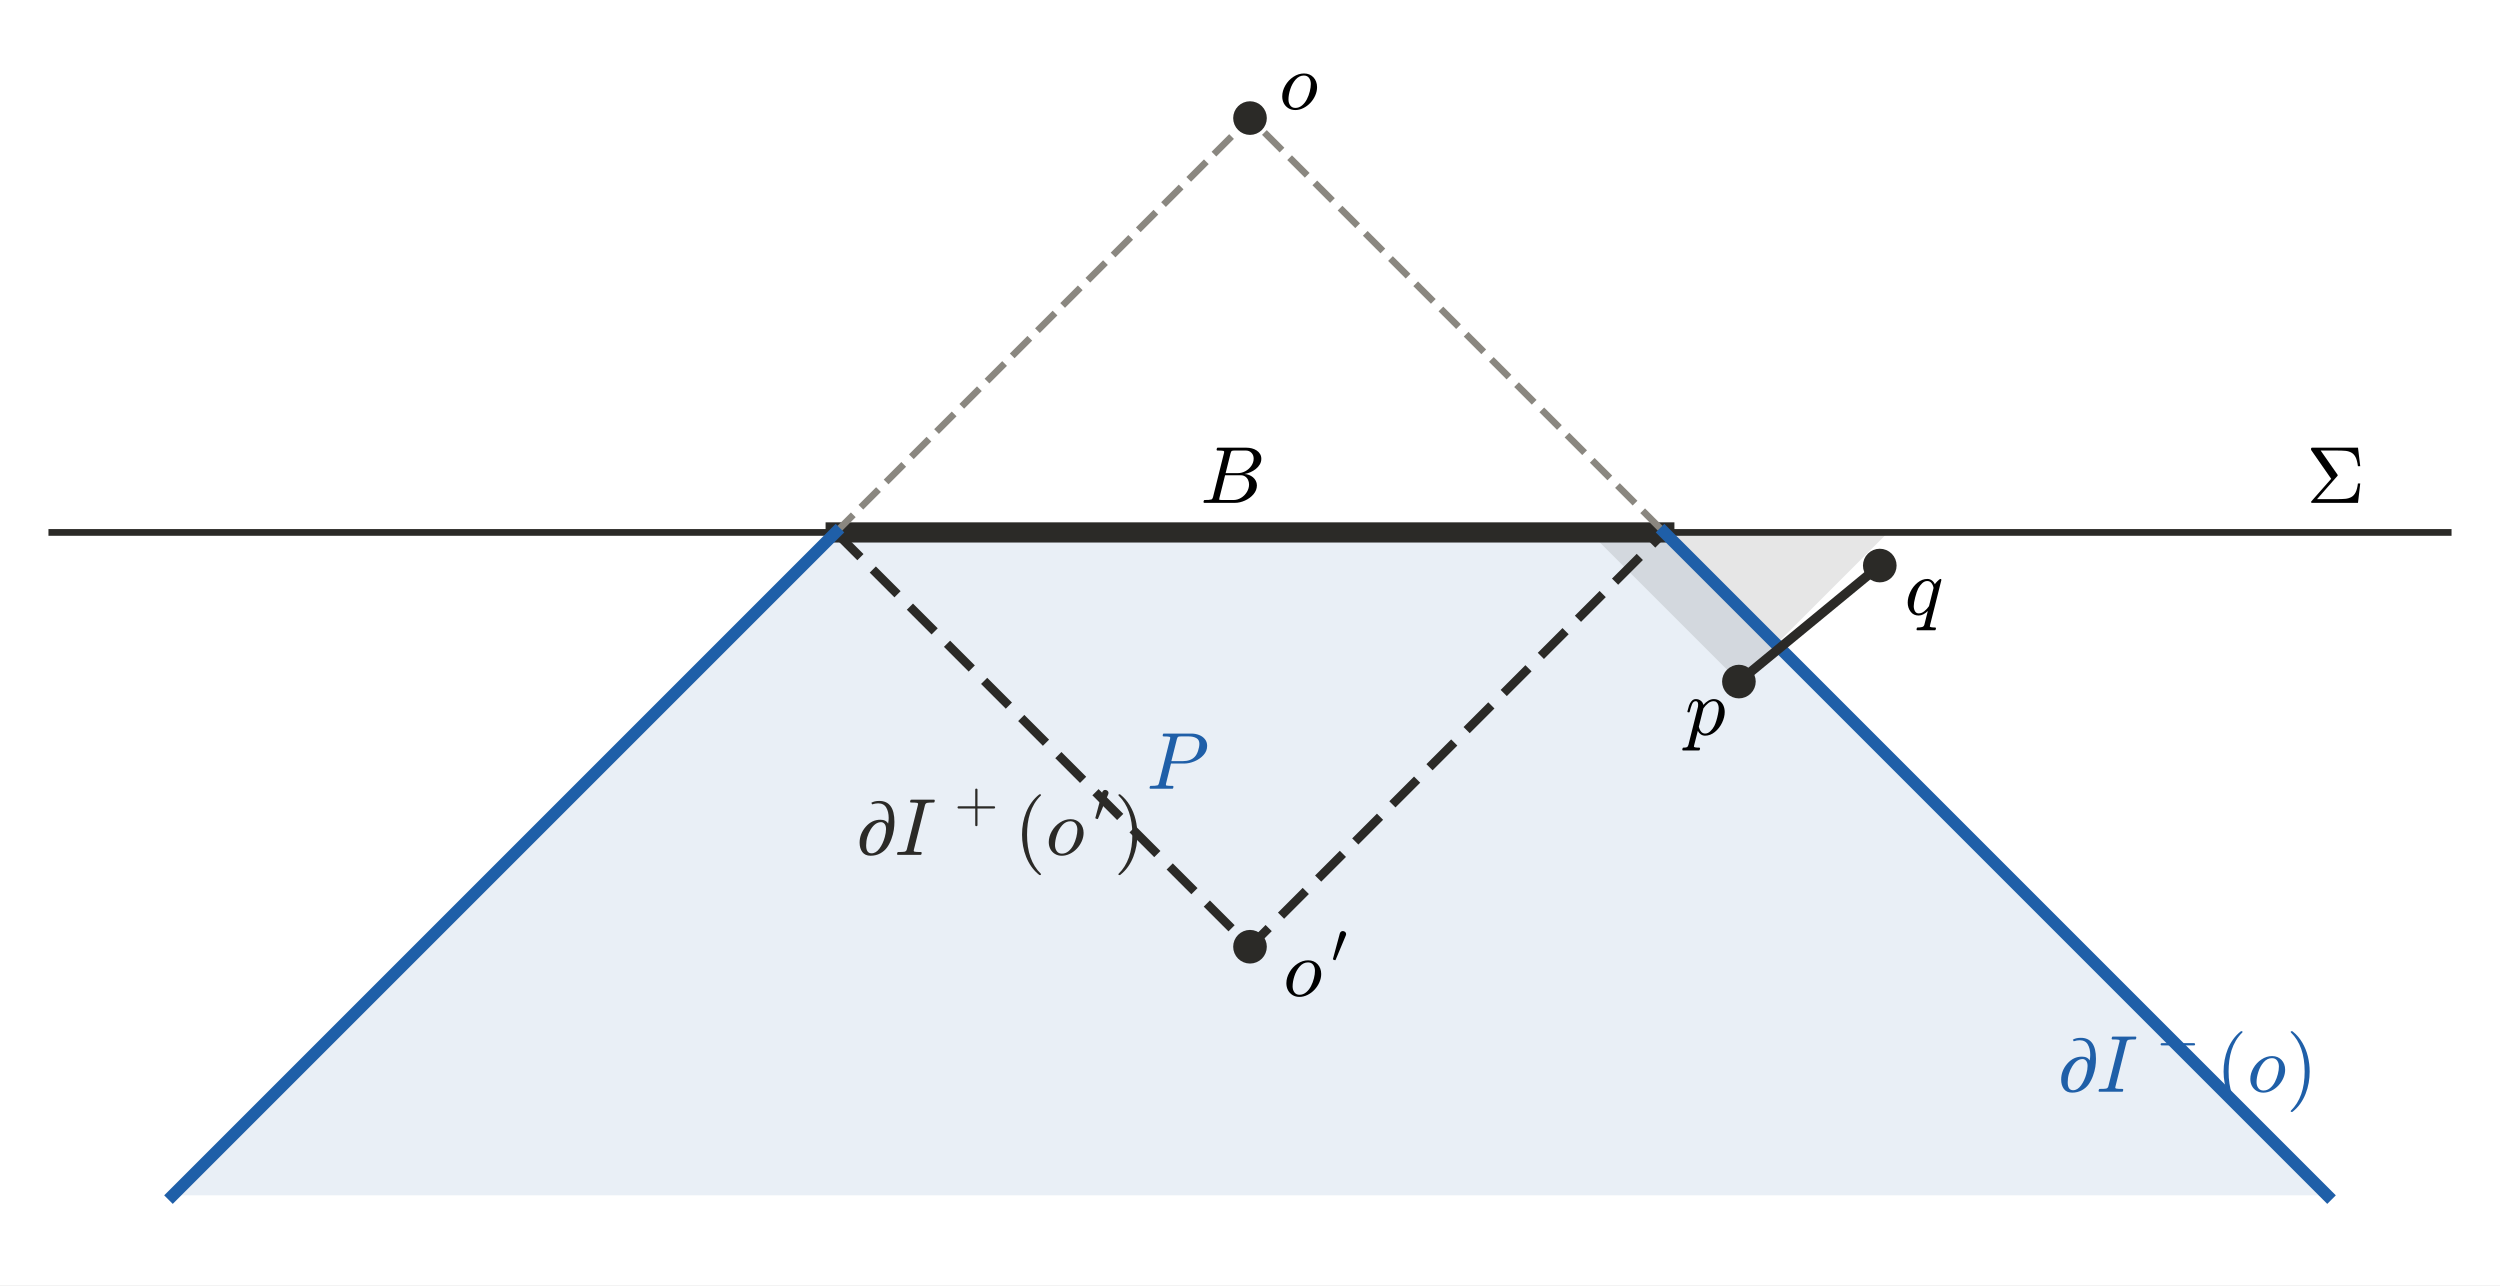
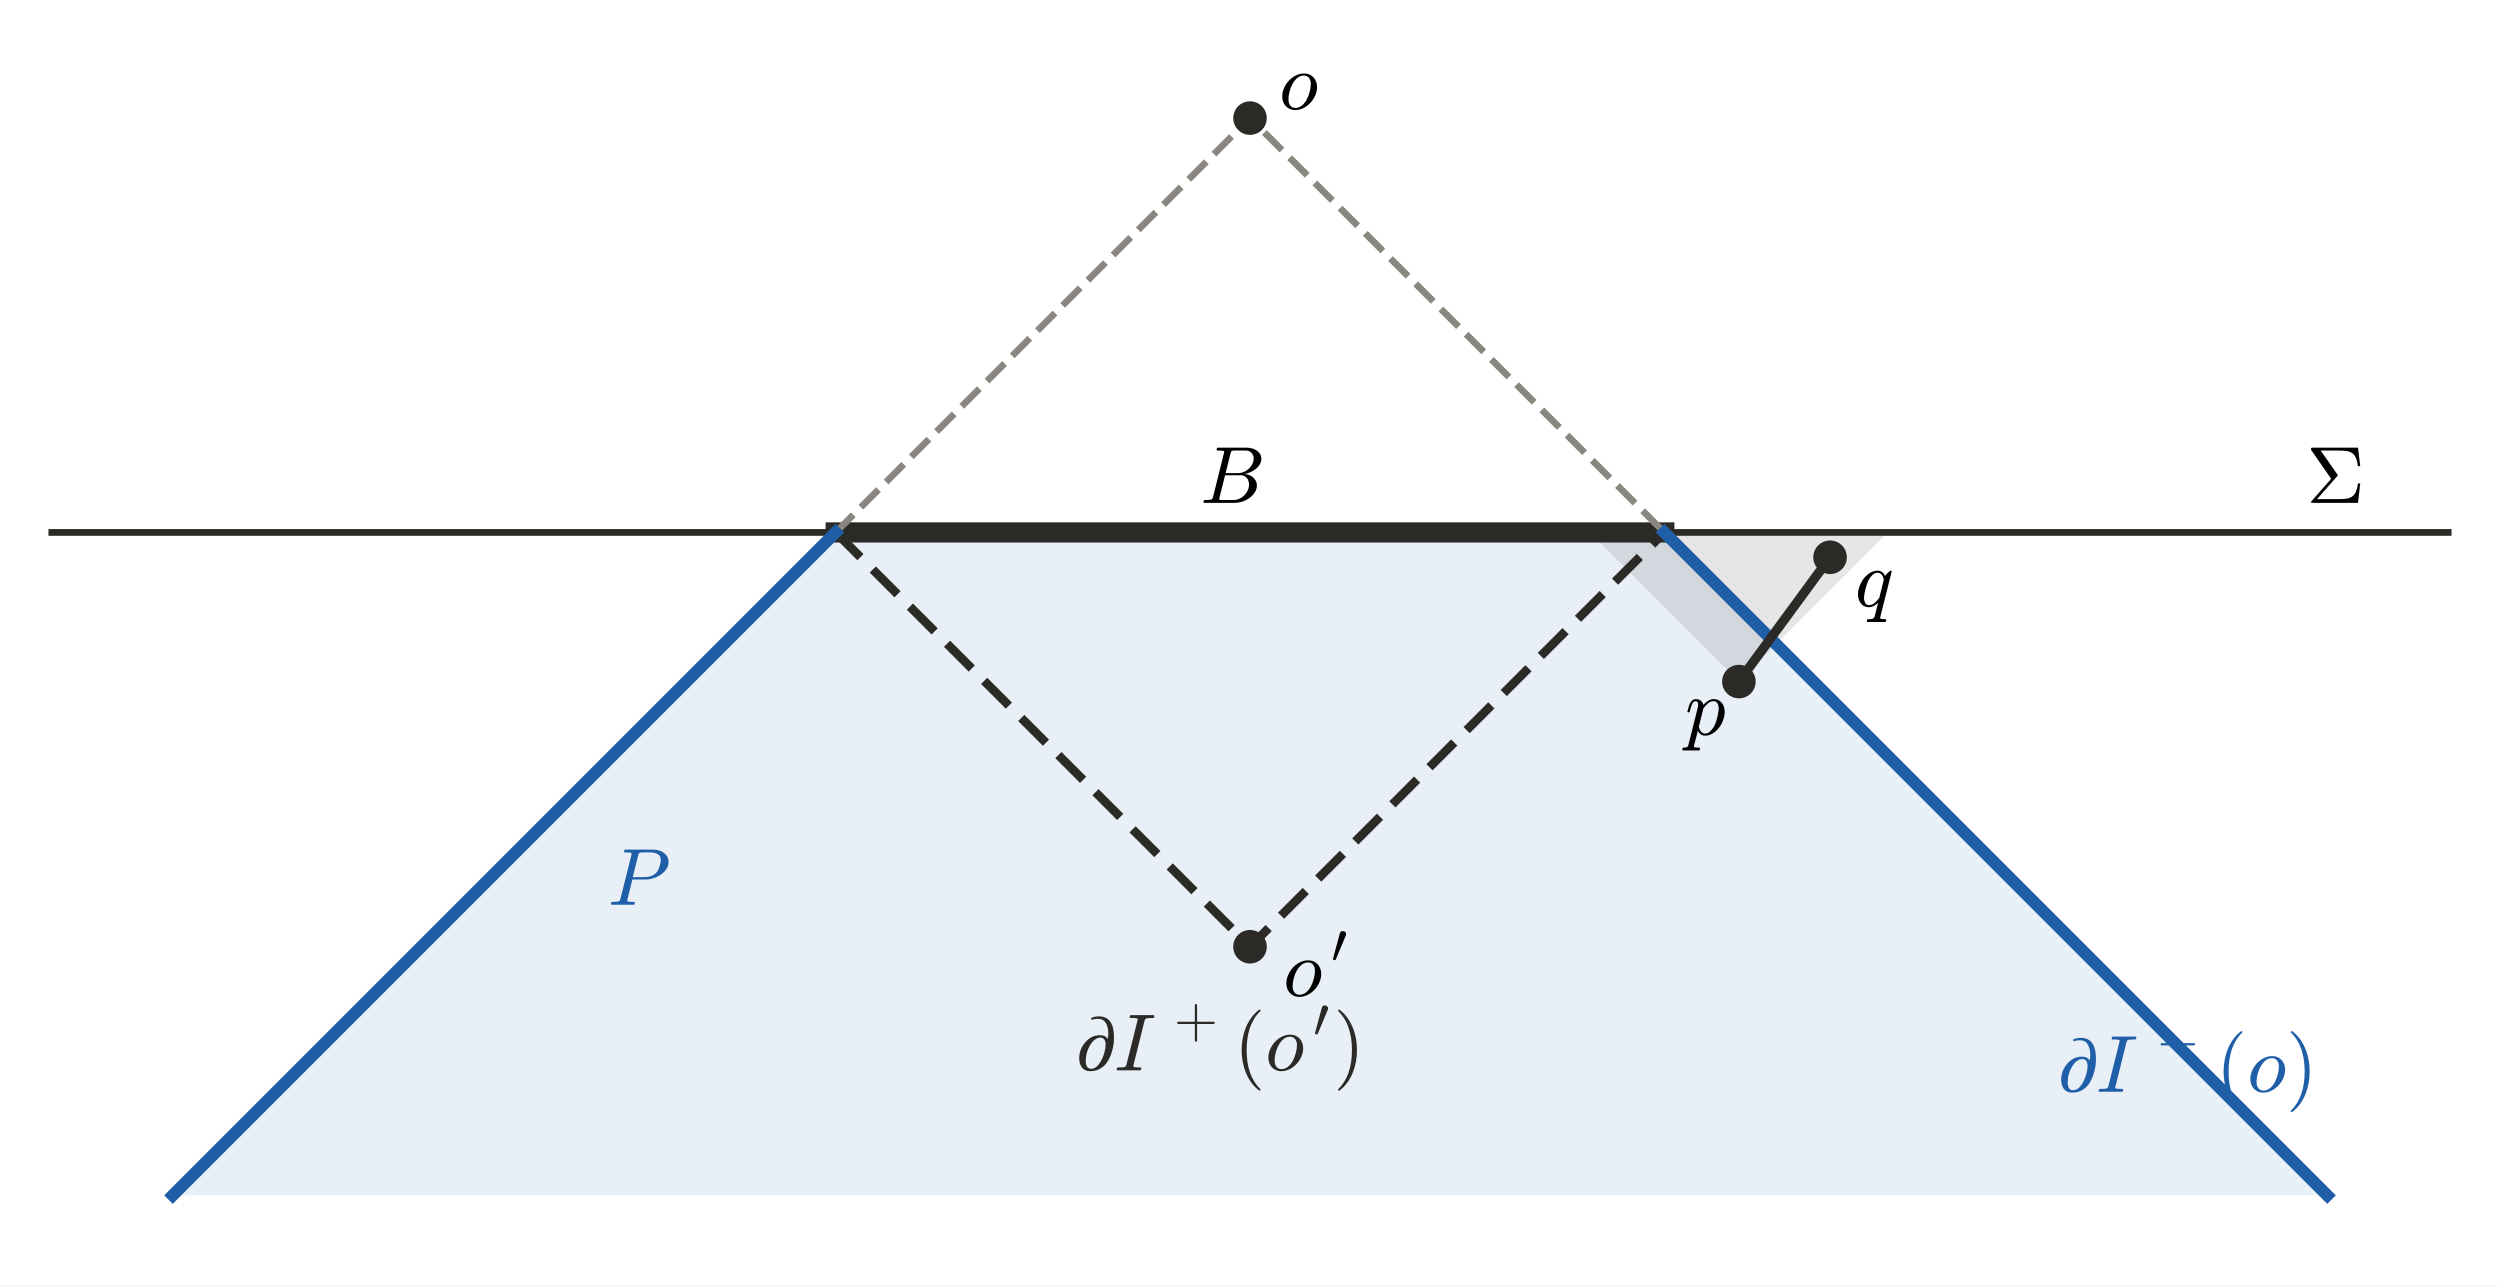
<svg xmlns="http://www.w3.org/2000/svg" xmlns:xlink="http://www.w3.org/1999/xlink" width="371.52pt" height="190.994pt" viewBox="0 0 371.52 190.994" version="1.1">
  <defs>
    <style type="text/css">*{stroke-linejoin: round; stroke-linecap: butt}</style>
  </defs>
  <g id="figure_1">
    <g id="patch_1">
      <path d="M 0 190.994  L 371.52 190.994  L 371.52 0  L 0 0  z " style="fill: #ffffff" />
    </g>
    <g id="axes_1">
      <g id="patch_2">
        <path d="M 124.188 79.121  L 247.332 79.121  L 345.848 177.637  L 25.672 177.637  z " clip-path="url(#pf5f1a7acaf)" style="fill: #1f5fa8; opacity: 0.1" />
      </g>
      <g id="patch_3">
        <path d="M 236.249 79.121  L 280.582 79.121  L 258.415 101.287  z " clip-path="url(#pf5f1a7acaf)" style="fill: #2b2a27; opacity: 0.12" />
      </g>
      <g id="line2d_1">
        <path d="M 7.2 79.121  L 364.32 79.121  " clip-path="url(#pf5f1a7acaf)" style="fill: none; stroke: #2b2a27; stroke-linecap: square" />
      </g>
      <g id="line2d_2">
        <path d="M 124.188 79.121  L 247.332 79.121  " clip-path="url(#pf5f1a7acaf)" style="fill: none; stroke: #2b2a27; stroke-width: 3; stroke-linecap: square" />
      </g>
      <g id="line2d_3">
        <path d="M 124.188 79.121  L 185.76 17.549  L 247.332 79.121  " clip-path="url(#pf5f1a7acaf)" style="fill: none; stroke-dasharray: 3.7,1.6; stroke-dashoffset: 0; stroke: #8a8780" />
      </g>
      <g id="line2d_4">
        <path d="M 124.188 79.121  L 185.76 140.693  L 247.332 79.121  " clip-path="url(#pf5f1a7acaf)" style="fill: none; stroke-dasharray: 5.2,2.6; stroke-dashoffset: 0; stroke: #2b2a27; stroke-width: 1.3" />
      </g>
      <g id="line2d_5">
        <path d="M 247.332 79.121  L 345.848 177.637  " clip-path="url(#pf5f1a7acaf)" style="fill: none; stroke: #1f5fa8; stroke-width: 1.8; stroke-linecap: square" />
      </g>
      <g id="line2d_6">
        <path d="M 124.188 79.121  L 25.672 177.637  " clip-path="url(#pf5f1a7acaf)" style="fill: none; stroke: #1f5fa8; stroke-width: 1.8; stroke-linecap: square" />
      </g>
      <g id="line2d_7">
-         <path d="M 258.415 101.287  L 279.35 84.047  " clip-path="url(#pf5f1a7acaf)" style="fill: none; stroke: #2b2a27; stroke-width: 1.4; stroke-linecap: square" />
+         <path d="M 258.415 101.287  L 271.961 82.815  " clip-path="url(#pf5f1a7acaf)" style="fill: none; stroke: #2b2a27; stroke-width: 1.4; stroke-linecap: square" />
      </g>
      <g id="line2d_8">
        <defs>
          <path id="m26f3ca2454" d="M 0 2  C 0.53 2 1.039 1.789 1.414 1.414  C 1.789 1.039 2 0.53 2 0  C 2 -0.53 1.789 -1.039 1.414 -1.414  C 1.039 -1.789 0.53 -2 0 -2  C -0.53 -2 -1.039 -1.789 -1.414 -1.414  C -1.789 -1.039 -2 -0.53 -2 0  C -2 0.53 -1.789 1.039 -1.414 1.414  C -1.039 1.789 -0.53 2 0 2  z " style="stroke: #2b2a27" />
        </defs>
        <g clip-path="url(#pf5f1a7acaf)">
          <use xlink:href="#m26f3ca2454" x="258.415" y="101.287" style="fill: #2b2a27; stroke: #2b2a27" />
        </g>
      </g>
      <g id="line2d_9">
        <g clip-path="url(#pf5f1a7acaf)">
-           <use xlink:href="#m26f3ca2454" x="279.35" y="84.047" style="fill: #2b2a27; stroke: #2b2a27" />
+           <use xlink:href="#m26f3ca2454" x="271.961" y="82.815" style="fill: #2b2a27; stroke: #2b2a27" />
        </g>
      </g>
      <g id="line2d_10">
        <g clip-path="url(#pf5f1a7acaf)">
          <use xlink:href="#m26f3ca2454" x="185.76" y="17.549" style="fill: #2b2a27; stroke: #2b2a27" />
        </g>
      </g>
      <g id="line2d_11">
        <g clip-path="url(#pf5f1a7acaf)">
          <use xlink:href="#m26f3ca2454" x="185.76" y="140.693" style="fill: #2b2a27; stroke: #2b2a27" />
        </g>
      </g>
      <g id="text_1">
        <g transform="translate(250.411 109.2915) scale(0.12 -0.12)">
          <defs>
            <path id="Cmmi10-80" d="M -159 -1241  Q -219 -1241 -219 -1159  Q -197 -1019 -134 -1019  Q 66 -1019 145 -983  Q 225 -947 269 -800  L 991 2081  Q 1038 2200 1038 2388  Q 1038 2663 850 2663  Q 650 2663 553 2423  Q 456 2184 366 1819  Q 366 1778 313 1778  L 238 1778  Q 222 1778 203 1801  Q 184 1825 184 1844  Q 253 2122 317 2315  Q 381 2509 517 2668  Q 653 2828 856 2828  Q 1075 2828 1240 2704  Q 1406 2581 1453 2369  Q 1628 2572 1840 2700  Q 2053 2828 2278 2828  Q 2547 2828 2745 2684  Q 2944 2541 3044 2308  Q 3144 2075 3144 1806  Q 3144 1394 2933 953  Q 2722 513 2361 220  Q 2000 -72 1588 -72  Q 1400 -72 1248 34  Q 1097 141 1013 313  L 722 -825  Q 706 -919 703 -934  Q 703 -1019 1125 -1019  Q 1191 -1019 1191 -1100  Q 1169 -1184 1155 -1212  Q 1141 -1241 1081 -1241  L -159 -1241  z M 1594 97  Q 1816 97 2006 280  Q 2197 463 2316 691  Q 2403 863 2479 1111  Q 2556 1359 2612 1640  Q 2669 1922 2669 2088  Q 2669 2234 2630 2362  Q 2591 2491 2502 2577  Q 2413 2663 2266 2663  Q 2031 2663 1823 2495  Q 1616 2328 1447 2081  L 1447 2059  L 1094 647  Q 1138 419 1263 258  Q 1388 97 1594 97  z " transform="scale(0.015625)" />
          </defs>
          <use xlink:href="#Cmmi10-80" transform="translate(0 0.8125)" />
        </g>
      </g>
      <g id="text_2">
-         <g transform="translate(283.0444 91.43553) scale(0.12 -0.12)">
+         <g transform="translate(275.6557 90.20408) scale(0.12 -0.12)">
          <defs>
            <path id="Cmmi10-52" d="M 941 -1159  Q 963 -1019 1025 -1019  Q 1256 -1019 1389 -981  Q 1522 -944 1563 -800  L 1838 288  Q 1472 -72 1106 -72  Q 703 -72 473 233  Q 244 538 244 953  Q 244 1363 455 1803  Q 666 2244 1027 2536  Q 1388 2828 1806 2828  Q 2000 2828 2156 2712  Q 2313 2597 2394 2406  Q 2431 2481 2601 2654  Q 2772 2828 2841 2828  Q 2913 2828 2913 2747  L 2016 -825  Q 2000 -919 1997 -934  Q 1997 -1019 2419 -1019  Q 2450 -1019 2467 -1044  Q 2484 -1069 2484 -1100  Q 2463 -1184 2448 -1212  Q 2434 -1241 2375 -1241  L 1006 -1241  Q 941 -1241 941 -1159  z M 1119 97  Q 1344 97 1558 267  Q 1772 438 1931 672  L 2291 2113  Q 2253 2338 2126 2500  Q 2000 2663 1791 2663  Q 1575 2663 1389 2486  Q 1203 2309 1075 2069  Q 950 1813 836 1366  Q 722 919 722 672  Q 722 450 817 273  Q 913 97 1119 97  z " transform="scale(0.015625)" />
          </defs>
          <use xlink:href="#Cmmi10-52" transform="translate(0 0.8125)" />
        </g>
      </g>
      <g id="text_3">
        <g transform="translate(190.0701 16.31719) scale(0.12 -0.12)">
          <defs>
            <path id="Cmmi10-4c" d="M 1288 -72  Q 984 -72 748 72  Q 513 216 384 459  Q 256 703 256 1013  Q 256 1447 498 1872  Q 741 2297 1142 2562  Q 1544 2828 1984 2828  Q 2222 2828 2408 2747  Q 2594 2666 2731 2519  Q 2869 2372 2942 2175  Q 3016 1978 3016 1747  Q 3016 1413 2875 1089  Q 2734 766 2489 502  Q 2244 238 1928 83  Q 1613 -72 1288 -72  z M 1300 97  Q 1584 97 1820 290  Q 2056 484 2207 779  Q 2359 1075 2440 1403  Q 2522 1731 2522 1997  Q 2522 2275 2383 2469  Q 2244 2663 1972 2663  Q 1597 2663 1315 2342  Q 1034 2022 892 1576  Q 750 1131 750 763  Q 750 484 892 290  Q 1034 97 1300 97  z " transform="scale(0.015625)" />
          </defs>
          <use xlink:href="#Cmmi10-4c" transform="translate(0 0.8125)" />
        </g>
      </g>
      <g id="text_4">
        <g transform="translate(190.6858 148.0822) scale(0.12 -0.12)">
          <defs>
            <path id="Cmsy10-49" d="M 225 347  Q 184 359 184 409  L 966 3316  Q 1003 3434 1093 3506  Q 1184 3578 1300 3578  Q 1450 3578 1564 3479  Q 1678 3381 1678 3231  Q 1678 3166 1644 3084  L 488 319  Q 466 275 428 275  Q 394 275 320 306  Q 247 338 225 347  z " transform="scale(0.015625)" />
          </defs>
          <use xlink:href="#Cmmi10-4c" transform="translate(0 0.576391)" />
          <use xlink:href="#Cmsy10-49" transform="translate(59.64885 41.86563) scale(0.7)" />
        </g>
      </g>
      <g id="text_5">
        <g transform="translate(178.3713 74.81098) scale(0.12 -0.12)">
          <defs>
            <path id="Cmmi10-34" d="M 319 0  Q 256 0 256 84  Q 259 100 268 137  Q 278 175 293 200  Q 309 225 341 225  Q 522 225 656 234  Q 791 244 884 269  Q 959 297 1006 441  L 1881 3956  Q 1894 4019 1894 4044  Q 1894 4113 1819 4122  Q 1697 4147 1356 4147  Q 1294 4147 1294 4231  Q 1297 4247 1306 4286  Q 1316 4325 1333 4348  Q 1350 4372 1375 4372  L 3669 4372  Q 3878 4372 4083 4320  Q 4288 4269 4461 4156  Q 4634 4044 4736 3876  Q 4838 3709 4838 3488  Q 4838 3247 4714 3040  Q 4591 2834 4395 2681  Q 4200 2528 3973 2429  Q 3747 2331 3500 2284  Q 3675 2284 3854 2215  Q 4034 2147 4175 2028  Q 4316 1909 4402 1743  Q 4488 1578 4488 1388  Q 4488 1003 4219 684  Q 3950 366 3542 183  Q 3134 0 2753 0  L 319 0  z M 1497 275  Q 1497 225 1716 225  L 2631 225  Q 2944 225 3231 398  Q 3519 572 3692 859  Q 3866 1147 3866 1459  Q 3866 1650 3786 1820  Q 3706 1991 3556 2089  Q 3406 2188 3213 2188  L 1966 2188  L 1522 416  Q 1497 328 1497 275  z M 2009 2356  L 2981 2356  Q 3288 2356 3577 2512  Q 3866 2669 4048 2937  Q 4231 3206 4231 3506  Q 4231 3784 4057 3965  Q 3884 4147 3609 4147  L 2731 4147  Q 2559 4147 2500 4115  Q 2441 4084 2400 3928  L 2009 2356  z " transform="scale(0.015625)" />
          </defs>
          <use xlink:href="#Cmmi10-34" transform="translate(0 0.6875)" />
        </g>
      </g>
      <g id="text_6">
        <g transform="translate(342.7697 74.81098) scale(0.12 -0.12)">
          <defs>
            <path id="Cmr10-a" d="M 422 0  Q 359 0 359 72  Q 359 97 378 116  L 1953 1906  L 378 4172  Q 359 4191 359 4206  L 359 4313  Q 359 4331 379 4351  Q 400 4372 422 4372  L 4078 4372  L 4256 2906  L 4072 2906  Q 4016 3363 3889 3614  Q 3763 3866 3555 3981  Q 3347 4097 3083 4122  Q 2819 4147 2309 4147  L 1119 4147  L 2456 2234  Q 2472 2188 2472 2188  Q 2472 2150 2456 2144  L 831 294  L 2291 294  Q 2800 294 3067 319  Q 3334 344 3546 458  Q 3759 572 3889 830  Q 4019 1088 4072 1538  L 4256 1538  L 4078 0  L 422 0  z " transform="scale(0.015625)" />
          </defs>
          <use xlink:href="#Cmr10-a" transform="translate(0 0.6875)" />
        </g>
      </g>
      <g id="text_7">
-         <g style="fill: #1f5fa8" transform="translate(170.3669 117.2959) scale(0.12 -0.12)">
+         <g style="fill: #1f5fa8" transform="translate(90.32276 134.5362) scale(0.12 -0.12)">
          <defs>
            <path id="Cmmi10-68" d="M 313 0  Q 250 0 250 84  Q 253 100 262 139  Q 272 178 289 201  Q 306 225 331 225  Q 722 225 878 269  Q 959 297 997 441  L 1875 3956  Q 1888 4019 1888 4044  Q 1888 4113 1813 4122  Q 1691 4147 1350 4147  Q 1288 4147 1288 4231  Q 1291 4247 1300 4286  Q 1309 4325 1326 4348  Q 1344 4372 1369 4372  L 3578 4372  Q 3881 4372 4165 4264  Q 4450 4156 4631 3934  Q 4813 3713 4813 3397  Q 4813 2991 4527 2672  Q 4241 2353 3814 2175  Q 3388 1997 2988 1997  L 1947 1997  L 1556 416  Q 1544 353 1544 325  Q 1544 300 1551 283  Q 1559 266 1573 261  Q 1588 256 1619 250  Q 1741 225 2081 225  Q 2144 225 2144 141  Q 2122 50 2109 25  Q 2097 0 2034 0  L 313 0  z M 1978 2188  L 2875 2188  Q 3497 2188 3822 2522  Q 3988 2688 4092 3000  Q 4197 3313 4197 3566  Q 4197 3881 3956 4014  Q 3716 4147 3359 4147  L 2747 4147  Q 2572 4147 2515 4117  Q 2459 4088 2413 3928  L 1978 2188  z " transform="scale(0.015625)" />
          </defs>
          <use xlink:href="#Cmmi10-68" transform="translate(0 0.6875)" />
        </g>
      </g>
      <g id="text_8">
        <g style="fill: #1f5fa8" transform="translate(305.8262 162.2438) scale(0.12 -0.12)">
          <defs>
            <path id="STIXGeneral-Regular-415" d="M 1248 4000  L 1184 4128  Q 1427 4275 1811 4275  Q 3014 4275 3014 2611  Q 3014 2298 2963 1965  Q 2912 1632 2777 1261  Q 2643 890 2438 598  Q 2234 307 1894 118  Q 1555 -70 1126 -70  Q 685 -70 470 224  Q 256 518 256 966  Q 256 1664 739 2224  Q 1222 2784 1901 2784  Q 2342 2784 2515 2477  Q 2560 2726 2560 2925  Q 2560 3418 2365 3750  Q 2170 4083 1722 4083  Q 1510 4083 1248 4000  z M 2349 2042  Q 2349 2323 2230 2457  Q 2112 2592 1958 2592  Q 1491 2592 1132 2013  Q 774 1434 774 749  Q 774 122 1203 122  Q 1549 122 1827 499  Q 2106 877 2253 1414  Q 2349 1766 2349 2042  z " transform="scale(0.015625)" />
            <path id="Cmmi10-7b" d="M 269 0  Q 206 0 206 84  Q 231 225 288 225  Q 666 225 800 250  Q 947 284 984 441  L 1863 3956  Q 1875 4019 1875 4038  Q 1875 4078 1854 4095  Q 1834 4113 1791 4122  Q 1663 4147 1306 4147  Q 1241 4147 1241 4231  Q 1263 4313 1275 4342  Q 1288 4372 1350 4372  L 3138 4372  Q 3200 4372 3200 4288  Q 3197 4272 3187 4234  Q 3178 4197 3162 4172  Q 3147 4147 3116 4147  Q 2741 4147 2597 4122  Q 2456 4088 2419 3928  L 1544 416  Q 1528 338 1528 331  Q 1528 316 1533 302  Q 1538 288 1552 277  Q 1566 266 1580 261  Q 1594 256 1613 250  Q 1734 225 2100 225  Q 2163 225 2163 141  Q 2141 50 2128 25  Q 2116 0 2053 0  L 269 0  z " transform="scale(0.015625)" />
            <path id="Cmsy10-11" d="M 653 1472  Q 600 1472 565 1512  Q 531 1553 531 1600  Q 531 1647 565 1687  Q 600 1728 653 1728  L 4325 1728  Q 4375 1728 4408 1687  Q 4441 1647 4441 1600  Q 4441 1553 4408 1512  Q 4375 1472 4325 1472  L 653 1472  z " transform="scale(0.015625)" />
            <path id="Cmr10-77" d="M 1984 -1588  Q 1628 -1306 1370 -942  Q 1113 -578 948 -165  Q 784 247 703 697  Q 622 1147 622 1600  Q 622 2059 703 2509  Q 784 2959 951 3375  Q 1119 3791 1378 4153  Q 1638 4516 1984 4788  Q 1984 4800 2016 4800  L 2075 4800  Q 2094 4800 2109 4783  Q 2125 4766 2125 4744  Q 2125 4716 2113 4703  Q 1800 4397 1592 4047  Q 1384 3697 1257 3301  Q 1131 2906 1075 2482  Q 1019 2059 1019 1600  Q 1019 -434 2106 -1491  Q 2125 -1509 2125 -1544  Q 2125 -1559 2108 -1579  Q 2091 -1600 2075 -1600  L 2016 -1600  Q 1984 -1600 1984 -1588  z " transform="scale(0.015625)" />
            <path id="Cmr10-44" d="M 416 -1600  Q 359 -1600 359 -1544  Q 359 -1516 372 -1503  Q 1466 -434 1466 1600  Q 1466 3634 384 4691  Q 359 4706 359 4744  Q 359 4766 376 4783  Q 394 4800 416 4800  L 475 4800  Q 494 4800 506 4788  Q 966 4425 1272 3906  Q 1578 3388 1720 2800  Q 1863 2213 1863 1600  Q 1863 1147 1786 708  Q 1709 269 1542 -157  Q 1375 -584 1119 -945  Q 863 -1306 506 -1588  Q 494 -1600 475 -1600  L 416 -1600  z " transform="scale(0.015625)" />
          </defs>
          <use xlink:href="#STIXGeneral-Regular-415" />
          <use xlink:href="#Cmmi10-7b" transform="translate(47.09996 0)" />
          <use xlink:href="#Cmsy10-11" transform="translate(121.3229 41.28923) scale(0.7)" />
          <use xlink:href="#Cmr10-77" transform="translate(195.4233 0)" />
          <use xlink:href="#Cmmi10-4c" transform="translate(234.2416 0)" />
          <use xlink:href="#Cmr10-44" transform="translate(282.6303 0)" />
        </g>
      </g>
      <g id="text_9">
-         <g style="fill: #2b2a27" transform="translate(127.2662 127.1475) scale(0.12 -0.12)">
+         <g style="fill: #2b2a27" transform="translate(159.8996 159.1652) scale(0.12 -0.12)">
          <defs>
            <path id="Cmr10-4c" d="M 481 1472  Q 428 1472 393 1512  Q 359 1553 359 1600  Q 359 1647 393 1687  Q 428 1728 481 1728  L 2363 1728  L 2363 3616  Q 2363 3666 2400 3698  Q 2438 3731 2491 3731  Q 2538 3731 2578 3698  Q 2619 3666 2619 3616  L 2619 1728  L 4500 1728  Q 4547 1728 4581 1687  Q 4616 1647 4616 1600  Q 4616 1553 4581 1512  Q 4547 1472 4500 1472  L 2619 1472  L 2619 -416  Q 2619 -466 2578 -498  Q 2538 -531 2491 -531  Q 2438 -531 2400 -498  Q 2363 -466 2363 -416  L 2363 1472  L 481 1472  z " transform="scale(0.015625)" />
          </defs>
          <use xlink:href="#STIXGeneral-Regular-415" transform="translate(0 0.902953)" />
          <use xlink:href="#Cmmi10-7b" transform="translate(47.09996 0.902953)" />
          <use xlink:href="#Cmr10-4c" transform="translate(121.3229 42.19219) scale(0.7)" />
          <use xlink:href="#Cmr10-77" transform="translate(195.4233 0.902953)" />
          <use xlink:href="#Cmmi10-4c" transform="translate(234.2416 0.902953)" />
          <use xlink:href="#Cmsy10-49" transform="translate(293.8905 42.19219) scale(0.7)" />
          <use xlink:href="#Cmr10-44" transform="translate(318.854 0.902953)" />
        </g>
      </g>
    </g>
  </g>
  <defs>
    <clipPath id="pf5f1a7acaf">
      <rect x="7.2" y="8.313" width="357.12" height="175.481" />
    </clipPath>
  </defs>
</svg>
